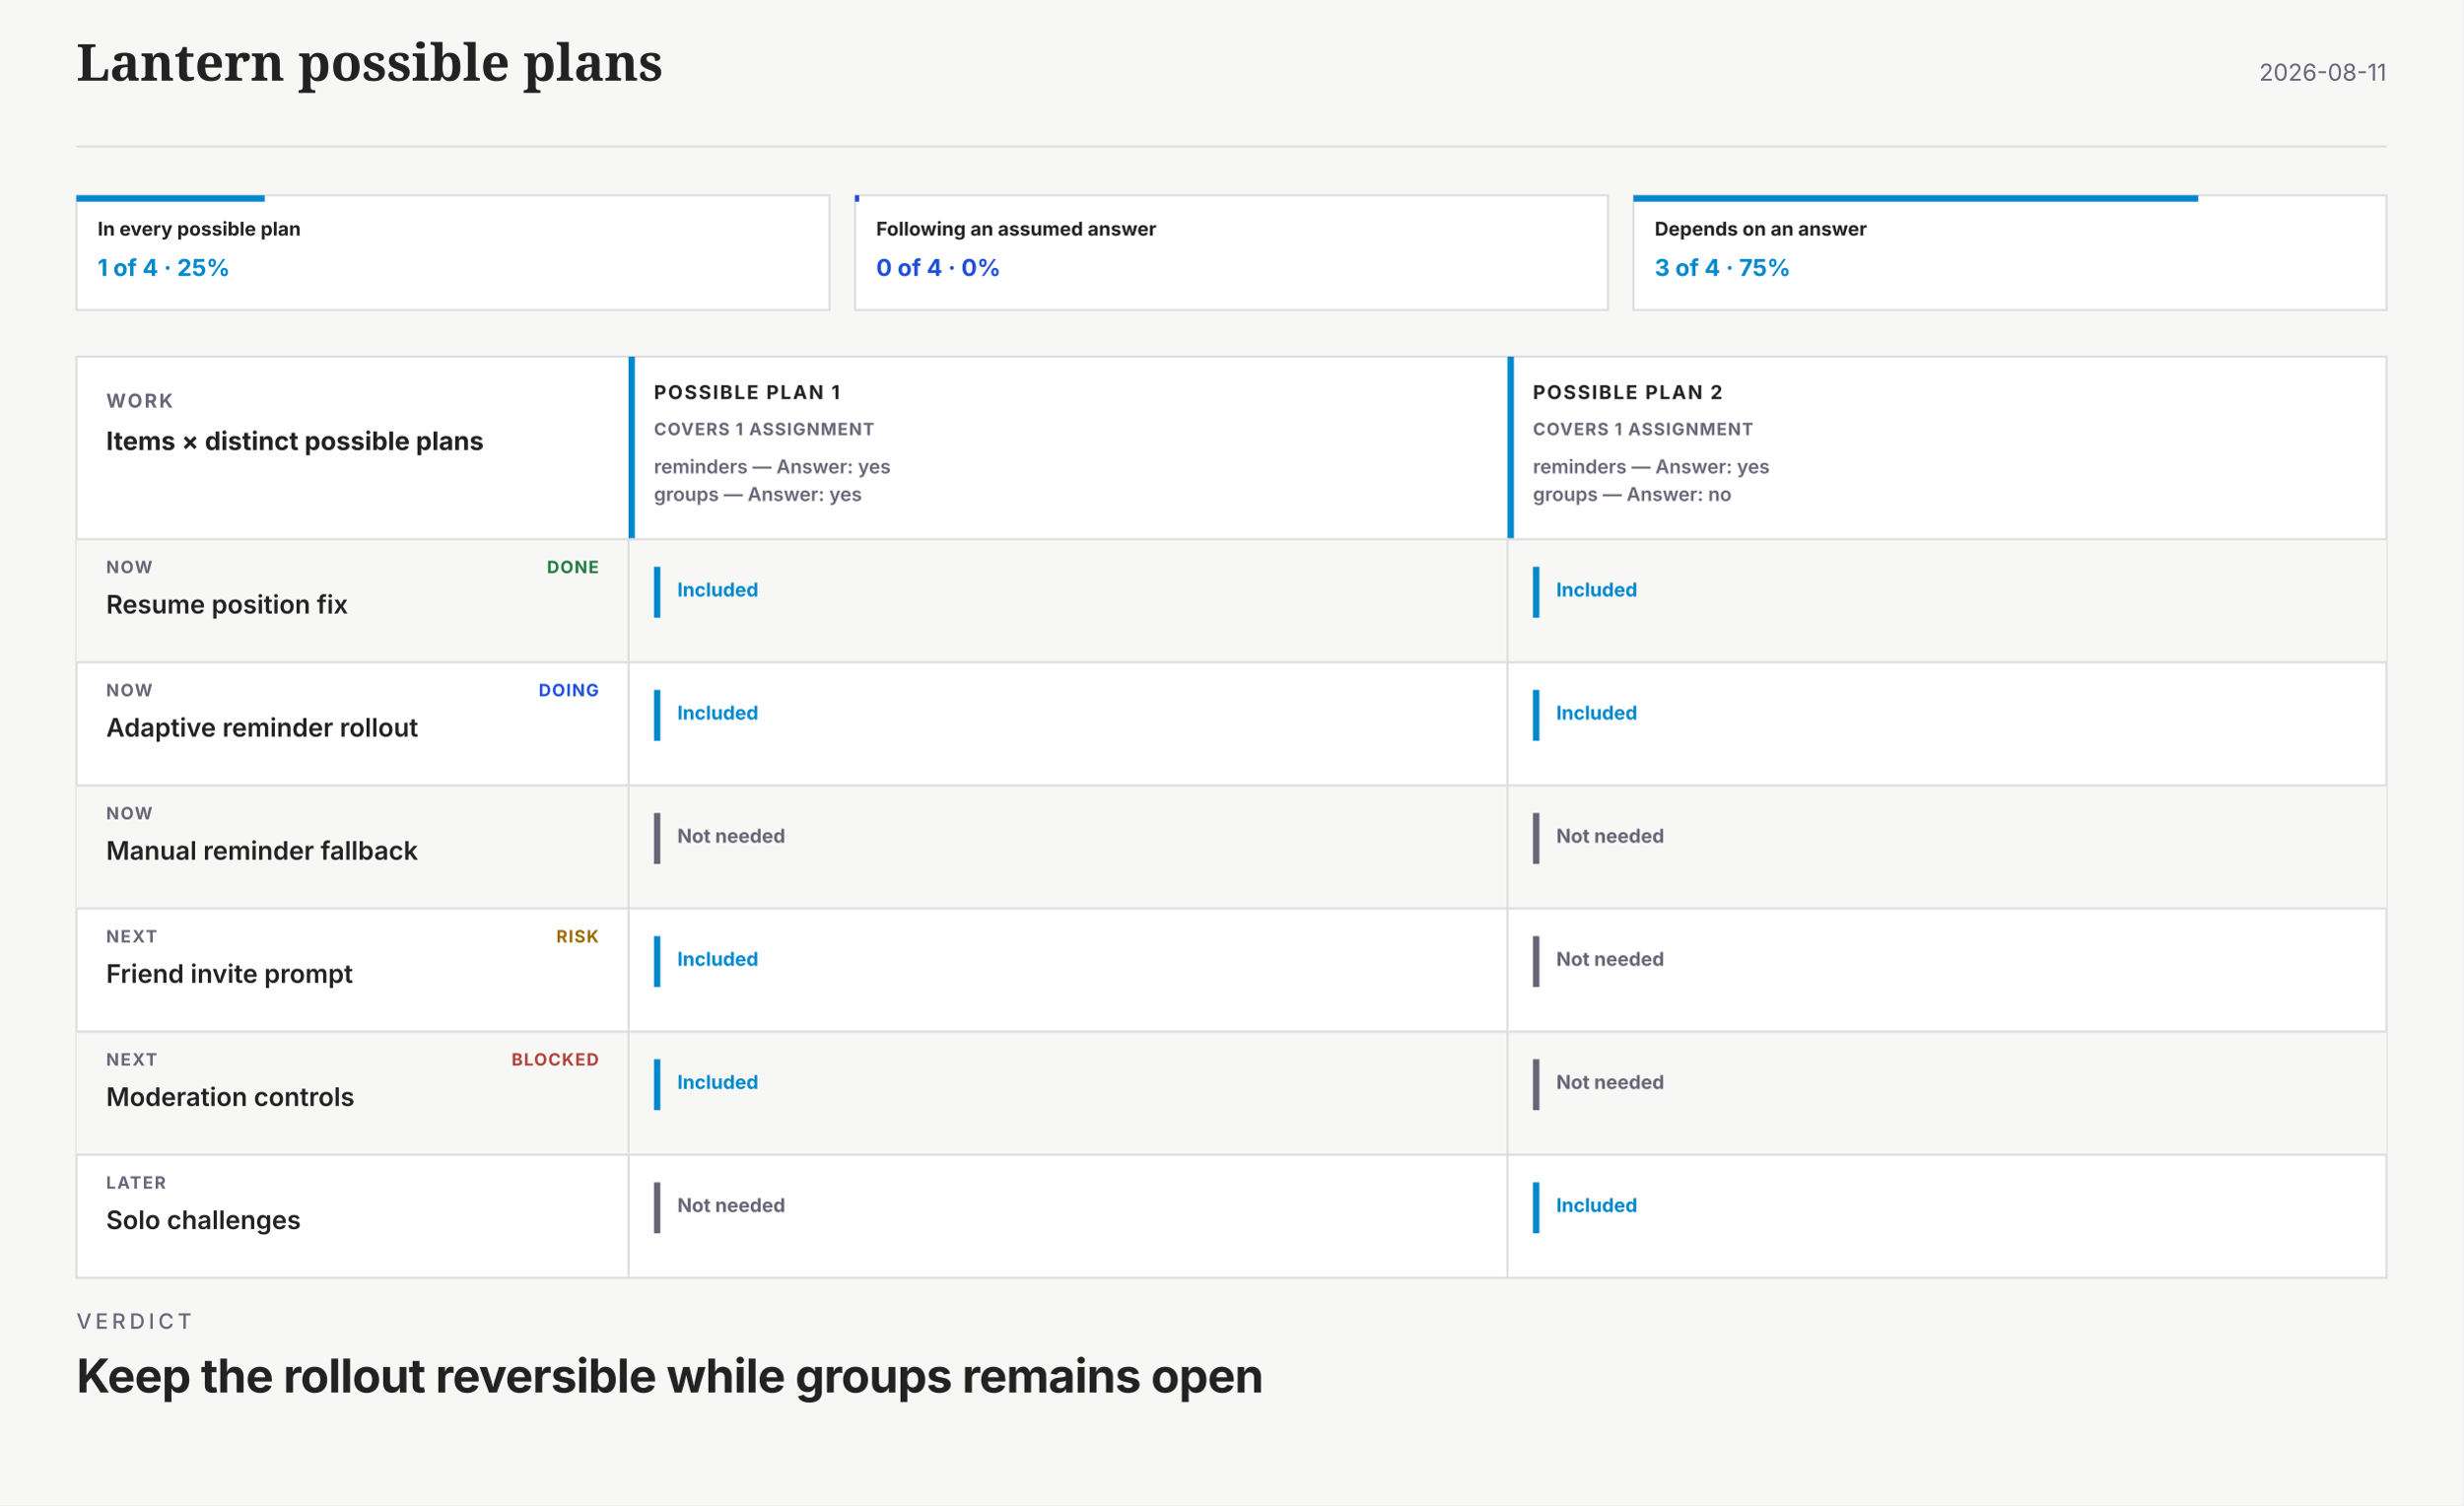
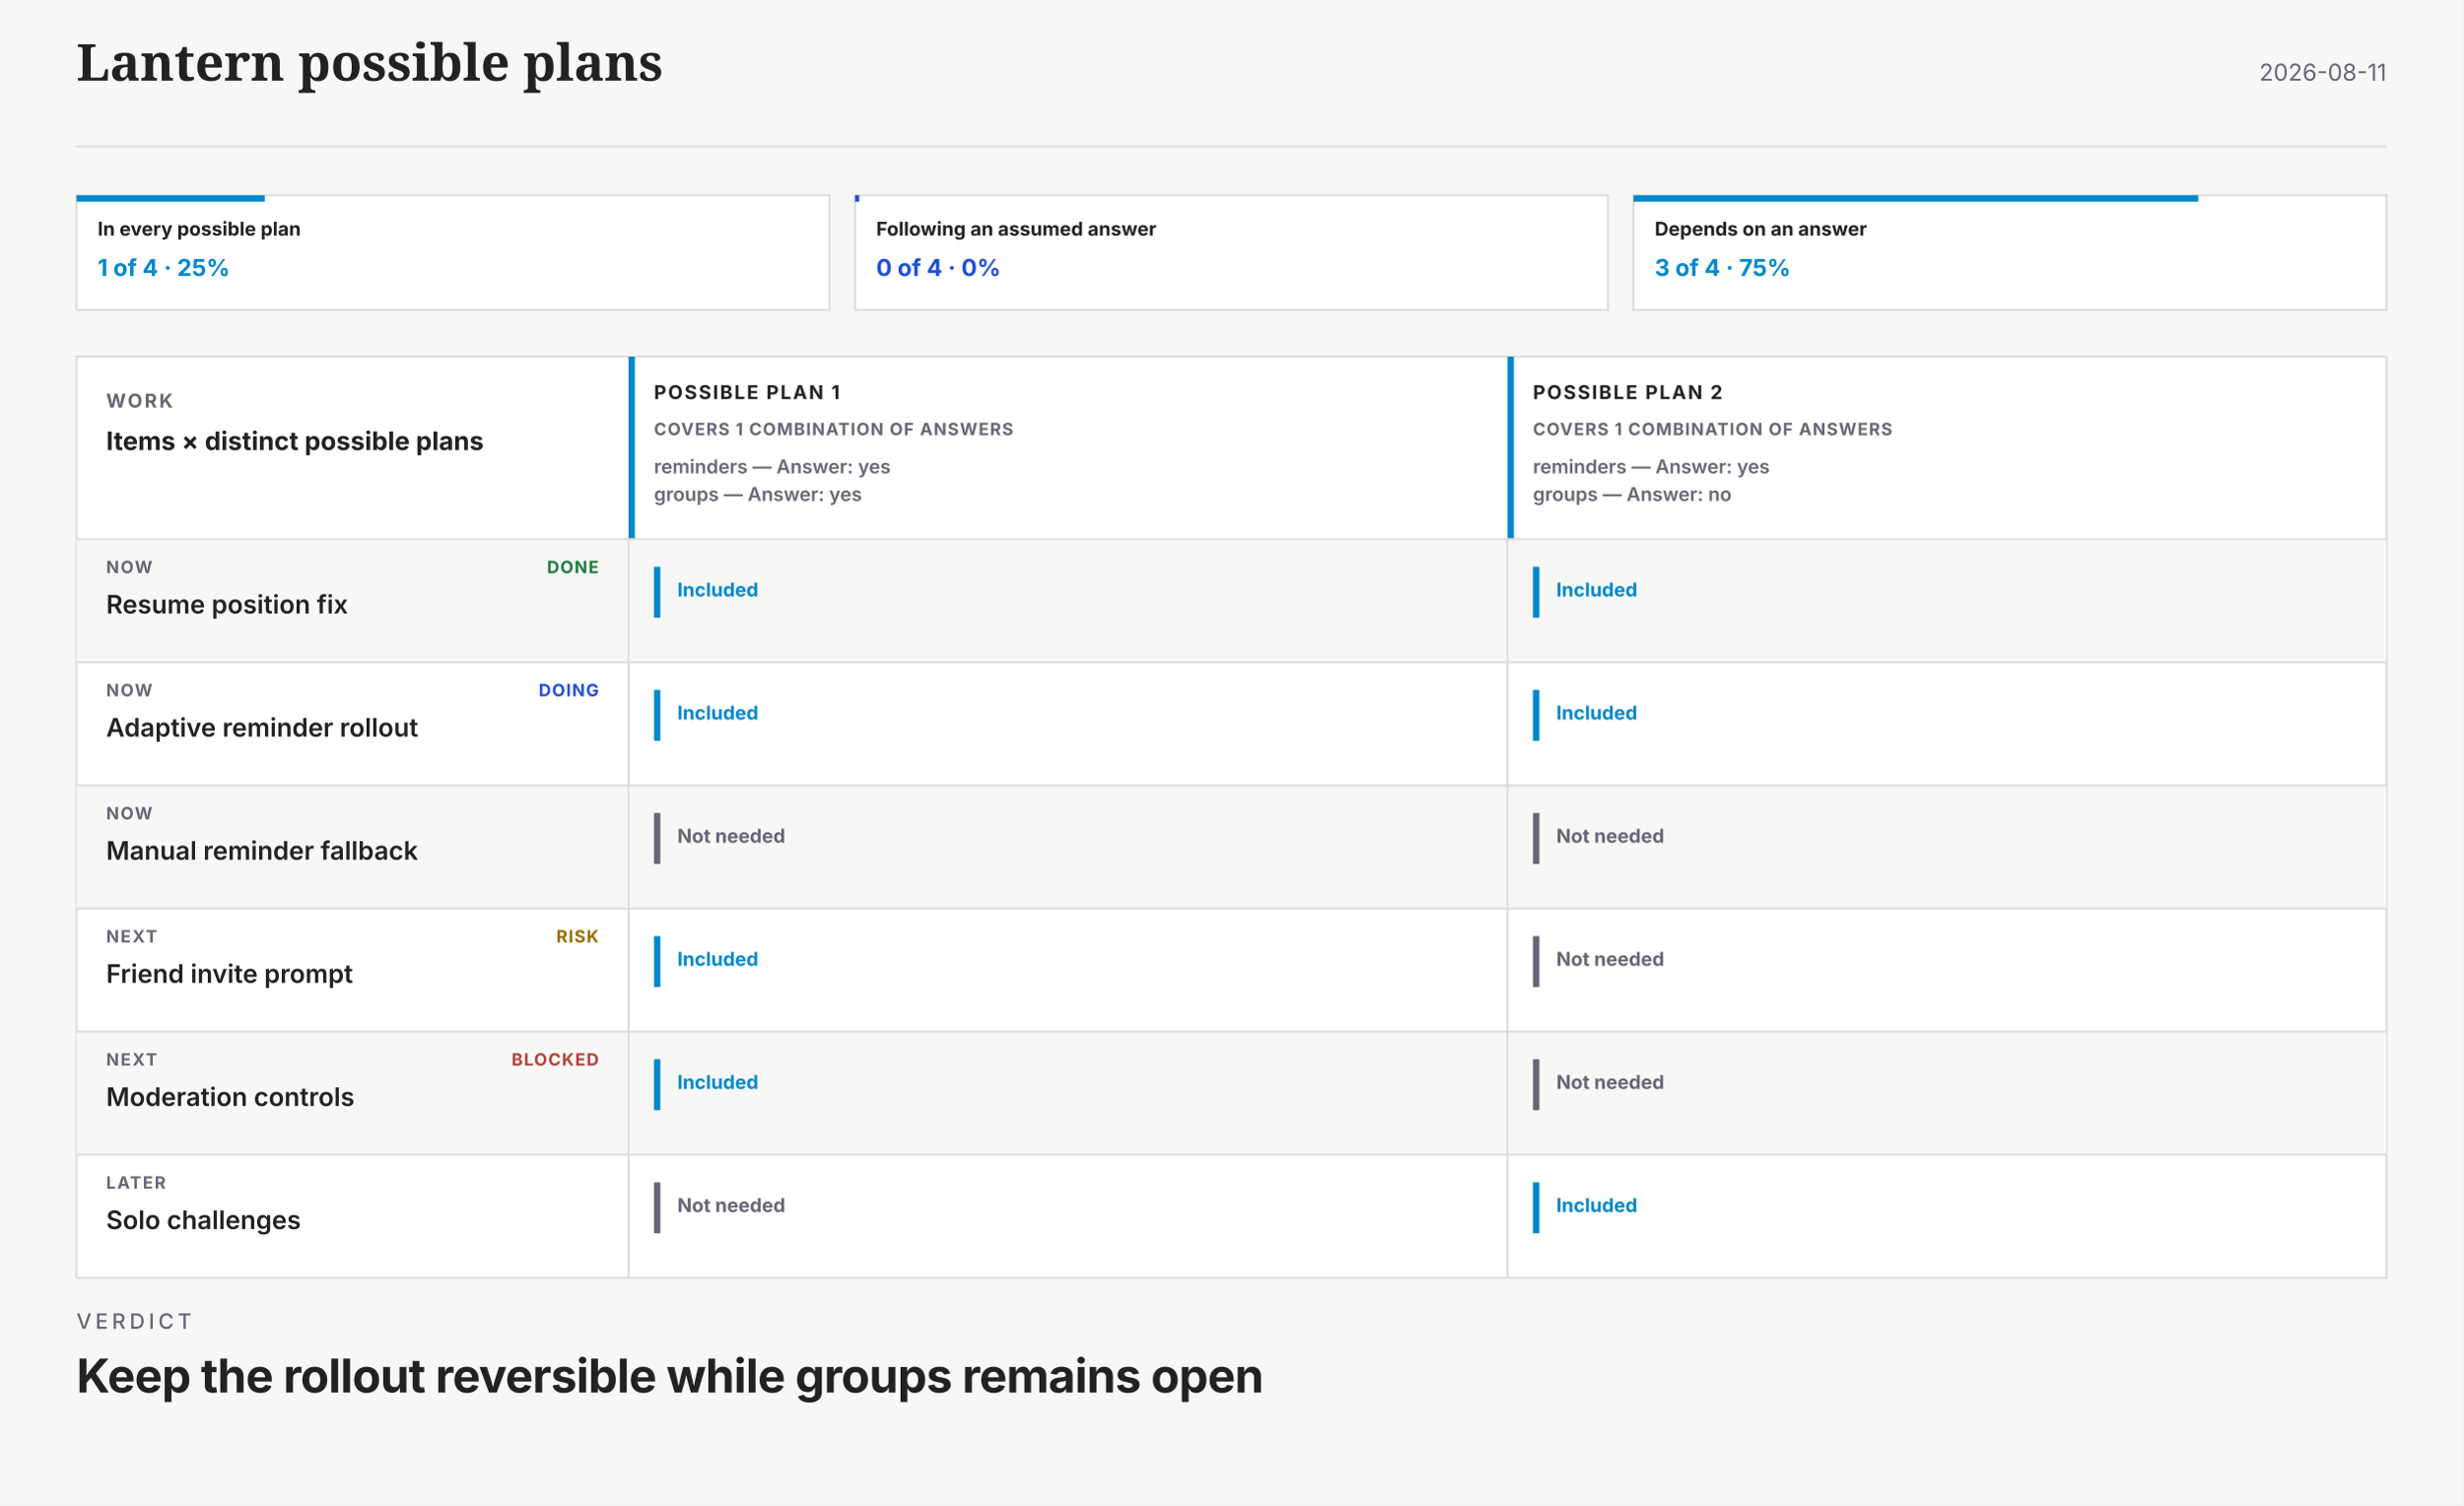
<svg xmlns="http://www.w3.org/2000/svg" width="1160" height="709" viewBox="0 0 1160 709" data-theme="light" font-family="system-ui,-apple-system,'Segoe UI',sans-serif" role="img" aria-labelledby="paths-plans-name paths-plans-description">
  <rect x="0" y="0" width="1160" height="709" fill="#f7f8f6" />
  <g data-kind="artifact-header">
    <text x="36" y="38" font-family="Charter,'Bitstream Charter',Georgia,serif" font-size="24" font-weight="700" fill="#222">Lantern possible plans</text>
    <text x="1124" y="38" font-size="11" text-anchor="end" fill="#667">2026-08-11</text>
    <line x1="36" y1="69" x2="1124" y2="69" stroke="#ddd" stroke-width="1" opacity="1" />
  </g>
  <g data-kind="share-figure">
    <g data-kind="share-part">
      <rect x="36" y="92" width="354.67" height="54" fill="#fff" stroke="#ddd" stroke-width="1" />
      <rect x="36" y="92" width="88.67" height="3" fill="#08c" />
      <text x="46" y="111" font-size="9" font-weight="700" fill="#222">In every possible plan</text>
      <text x="46" y="130" font-size="11" font-weight="700" fill="#08c">1 of 4 · 25%</text>
    </g>
    <g data-kind="share-part">
      <rect x="402.67" y="92" width="354.67" height="54" fill="#fff" stroke="#ddd" stroke-width="1" />
      <rect x="402.67" y="92" width="2" height="3" fill="#1F4FD8" />
      <text x="412.67" y="111" font-size="9" font-weight="700" fill="#222">Following an assumed answer</text>
      <text x="412.67" y="130" font-size="11" font-weight="700" fill="#1F4FD8">0 of 4 · 0%</text>
    </g>
    <g data-kind="share-part">
      <rect x="769.33" y="92" width="354.67" height="54" fill="#fff" stroke="#ddd" stroke-width="1" />
      <rect x="769.33" y="92" width="266" height="3" fill="#08c" />
      <text x="779.33" y="111" font-size="9" font-weight="700" fill="#222">Depends on an answer</text>
      <text x="779.33" y="130" font-size="11" font-weight="700" fill="#08c">3 of 4 · 75%</text>
    </g>
  </g>
  <g data-kind="plans-matrix">
    <rect x="36" y="168" width="1088" height="434" fill="#fff" stroke="#ddd" stroke-width="1" />
    <rect x="36" y="168" width="260" height="86" fill="none" />
    <text x="50" y="192" font-size="9" font-weight="700" letter-spacing="1" fill="#667">WORK</text>
    <text x="50" y="212" font-size="12" font-weight="700" fill="#222">Items × distinct possible plans</text>
    <g data-kind="plan-column">
      <rect x="296" y="168" width="414" height="86" fill="none" />
      <rect x="296" y="168" width="3" height="86" fill="#08c" />
      <text x="308" y="188" font-size="9" font-weight="700" letter-spacing="0.8" fill="#222">POSSIBLE PLAN 1</text>
-       <text x="308" y="205" font-size="8" font-weight="700" letter-spacing="0.5" fill="#667">COVERS 1 ASSIGNMENT</text>
+       <text x="308" y="205" font-size="8" font-weight="700" letter-spacing="0.5" fill="#667">COVERS 1 COMBINATION OF ANSWERS</text>
      <text x="308" y="223" font-size="9" font-weight="600" fill="#667">reminders — Answer: yes</text>
      <text x="308" y="236" font-size="9" font-weight="600" fill="#667">groups — Answer: yes</text>
    </g>
    <g data-kind="plan-column">
      <rect x="710" y="168" width="414" height="86" fill="none" />
      <rect x="710" y="168" width="3" height="86" fill="#08c" />
      <text x="722" y="188" font-size="9" font-weight="700" letter-spacing="0.8" fill="#222">POSSIBLE PLAN 2</text>
-       <text x="722" y="205" font-size="8" font-weight="700" letter-spacing="0.5" fill="#667">COVERS 1 ASSIGNMENT</text>
+       <text x="722" y="205" font-size="8" font-weight="700" letter-spacing="0.5" fill="#667">COVERS 1 COMBINATION OF ANSWERS</text>
      <text x="722" y="223" font-size="9" font-weight="600" fill="#667">reminders — Answer: yes</text>
      <text x="722" y="236" font-size="9" font-weight="600" fill="#667">groups — Answer: no</text>
    </g>
    <g data-kind="plan-item-row">
      <rect x="36" y="254" width="1088" height="58" fill="#f7f8f6" />
      <line x1="36" y1="254" x2="1124" y2="254" stroke="#ddd" stroke-width="1" opacity="1" />
      <text x="50" y="270" font-size="8" font-weight="700" letter-spacing="0.7" fill="#667">NOW</text>
      <text x="282" y="270" font-size="8" font-weight="700" letter-spacing="0.5" text-anchor="end" fill="#1D7A3E">DONE</text>
      <text x="50" y="289" font-size="12" font-weight="600" fill="#222">Resume position fix</text>
      <line x1="296" y1="254" x2="296" y2="312" stroke="#ddd" stroke-width="1" opacity="1" />
      <rect x="308" y="267" width="3" height="24" fill="#08c" />
      <text x="319" y="281" font-size="9" font-weight="700" fill="#08c">Included</text>
      <line x1="710" y1="254" x2="710" y2="312" stroke="#ddd" stroke-width="1" opacity="1" />
      <rect x="722" y="267" width="3" height="24" fill="#08c" />
      <text x="733" y="281" font-size="9" font-weight="700" fill="#08c">Included</text>
    </g>
    <g data-kind="plan-item-row">
      <rect x="36" y="312" width="1088" height="58" fill="none" />
      <line x1="36" y1="312" x2="1124" y2="312" stroke="#ddd" stroke-width="1" opacity="1" />
      <text x="50" y="328" font-size="8" font-weight="700" letter-spacing="0.7" fill="#667">NOW</text>
      <text x="282" y="328" font-size="8" font-weight="700" letter-spacing="0.5" text-anchor="end" fill="#1F4FD8">DOING</text>
      <text x="50" y="347" font-size="12" font-weight="600" fill="#222">Adaptive reminder rollout</text>
      <line x1="296" y1="312" x2="296" y2="370" stroke="#ddd" stroke-width="1" opacity="1" />
      <rect x="308" y="325" width="3" height="24" fill="#08c" />
      <text x="319" y="339" font-size="9" font-weight="700" fill="#08c">Included</text>
      <line x1="710" y1="312" x2="710" y2="370" stroke="#ddd" stroke-width="1" opacity="1" />
      <rect x="722" y="325" width="3" height="24" fill="#08c" />
      <text x="733" y="339" font-size="9" font-weight="700" fill="#08c">Included</text>
    </g>
    <g data-kind="plan-item-row">
      <rect x="36" y="370" width="1088" height="58" fill="#f7f8f6" />
      <line x1="36" y1="370" x2="1124" y2="370" stroke="#ddd" stroke-width="1" opacity="1" />
      <text x="50" y="386" font-size="8" font-weight="700" letter-spacing="0.7" fill="#667">NOW</text>
      <text x="50" y="405" font-size="12" font-weight="600" fill="#222">Manual reminder fallback</text>
      <line x1="296" y1="370" x2="296" y2="428" stroke="#ddd" stroke-width="1" opacity="1" />
      <rect x="308" y="383" width="3" height="24" fill="#667" />
      <text x="319" y="397" font-size="9" font-weight="700" fill="#667">Not needed</text>
      <line x1="710" y1="370" x2="710" y2="428" stroke="#ddd" stroke-width="1" opacity="1" />
      <rect x="722" y="383" width="3" height="24" fill="#667" />
      <text x="733" y="397" font-size="9" font-weight="700" fill="#667">Not needed</text>
    </g>
    <g data-kind="plan-item-row">
      <rect x="36" y="428" width="1088" height="58" fill="none" />
      <line x1="36" y1="428" x2="1124" y2="428" stroke="#ddd" stroke-width="1" opacity="1" />
      <text x="50" y="444" font-size="8" font-weight="700" letter-spacing="0.7" fill="#667">NEXT</text>
      <text x="282" y="444" font-size="8" font-weight="700" letter-spacing="0.5" text-anchor="end" fill="#9A6A00">RISK</text>
      <text x="50" y="463" font-size="12" font-weight="600" fill="#222">Friend invite prompt</text>
      <line x1="296" y1="428" x2="296" y2="486" stroke="#ddd" stroke-width="1" opacity="1" />
      <rect x="308" y="441" width="3" height="24" fill="#08c" />
      <text x="319" y="455" font-size="9" font-weight="700" fill="#08c">Included</text>
      <line x1="710" y1="428" x2="710" y2="486" stroke="#ddd" stroke-width="1" opacity="1" />
      <rect x="722" y="441" width="3" height="24" fill="#667" />
      <text x="733" y="455" font-size="9" font-weight="700" fill="#667">Not needed</text>
    </g>
    <g data-kind="plan-item-row">
      <rect x="36" y="486" width="1088" height="58" fill="#f7f8f6" />
      <line x1="36" y1="486" x2="1124" y2="486" stroke="#ddd" stroke-width="1" opacity="1" />
      <text x="50" y="502" font-size="8" font-weight="700" letter-spacing="0.7" fill="#667">NEXT</text>
      <text x="282" y="502" font-size="8" font-weight="700" letter-spacing="0.5" text-anchor="end" fill="#B3403A">BLOCKED</text>
      <text x="50" y="521" font-size="12" font-weight="600" fill="#222">Moderation controls</text>
      <line x1="296" y1="486" x2="296" y2="544" stroke="#ddd" stroke-width="1" opacity="1" />
      <rect x="308" y="499" width="3" height="24" fill="#08c" />
      <text x="319" y="513" font-size="9" font-weight="700" fill="#08c">Included</text>
      <line x1="710" y1="486" x2="710" y2="544" stroke="#ddd" stroke-width="1" opacity="1" />
      <rect x="722" y="499" width="3" height="24" fill="#667" />
      <text x="733" y="513" font-size="9" font-weight="700" fill="#667">Not needed</text>
    </g>
    <g data-kind="plan-item-row">
      <rect x="36" y="544" width="1088" height="58" fill="none" />
      <line x1="36" y1="544" x2="1124" y2="544" stroke="#ddd" stroke-width="1" opacity="1" />
      <text x="50" y="560" font-size="8" font-weight="700" letter-spacing="0.7" fill="#667">LATER</text>
      <text x="50" y="579" font-size="12" font-weight="600" fill="#222">Solo challenges</text>
      <line x1="296" y1="544" x2="296" y2="602" stroke="#ddd" stroke-width="1" opacity="1" />
      <rect x="308" y="557" width="3" height="24" fill="#667" />
      <text x="319" y="571" font-size="9" font-weight="700" fill="#667">Not needed</text>
      <line x1="710" y1="544" x2="710" y2="602" stroke="#ddd" stroke-width="1" opacity="1" />
      <rect x="722" y="557" width="3" height="24" fill="#08c" />
      <text x="733" y="571" font-size="9" font-weight="700" fill="#08c">Included</text>
    </g>
  </g>
  <g data-kind="artifact-verdict">
    <text xml:space="preserve" x="36" y="626" font-family="system-ui,-apple-system,'Segoe UI',sans-serif" font-size="10" font-weight="500" letter-spacing="1.8" fill="#667">VERDICT</text>
    <text xml:space="preserve" x="36" y="656" font-family="system-ui,-apple-system,'Segoe UI',sans-serif" font-size="22" font-weight="700" letter-spacing="-0.33" fill="#222">Keep the rollout reversible while groups remains open</text>
  </g>
</svg>
